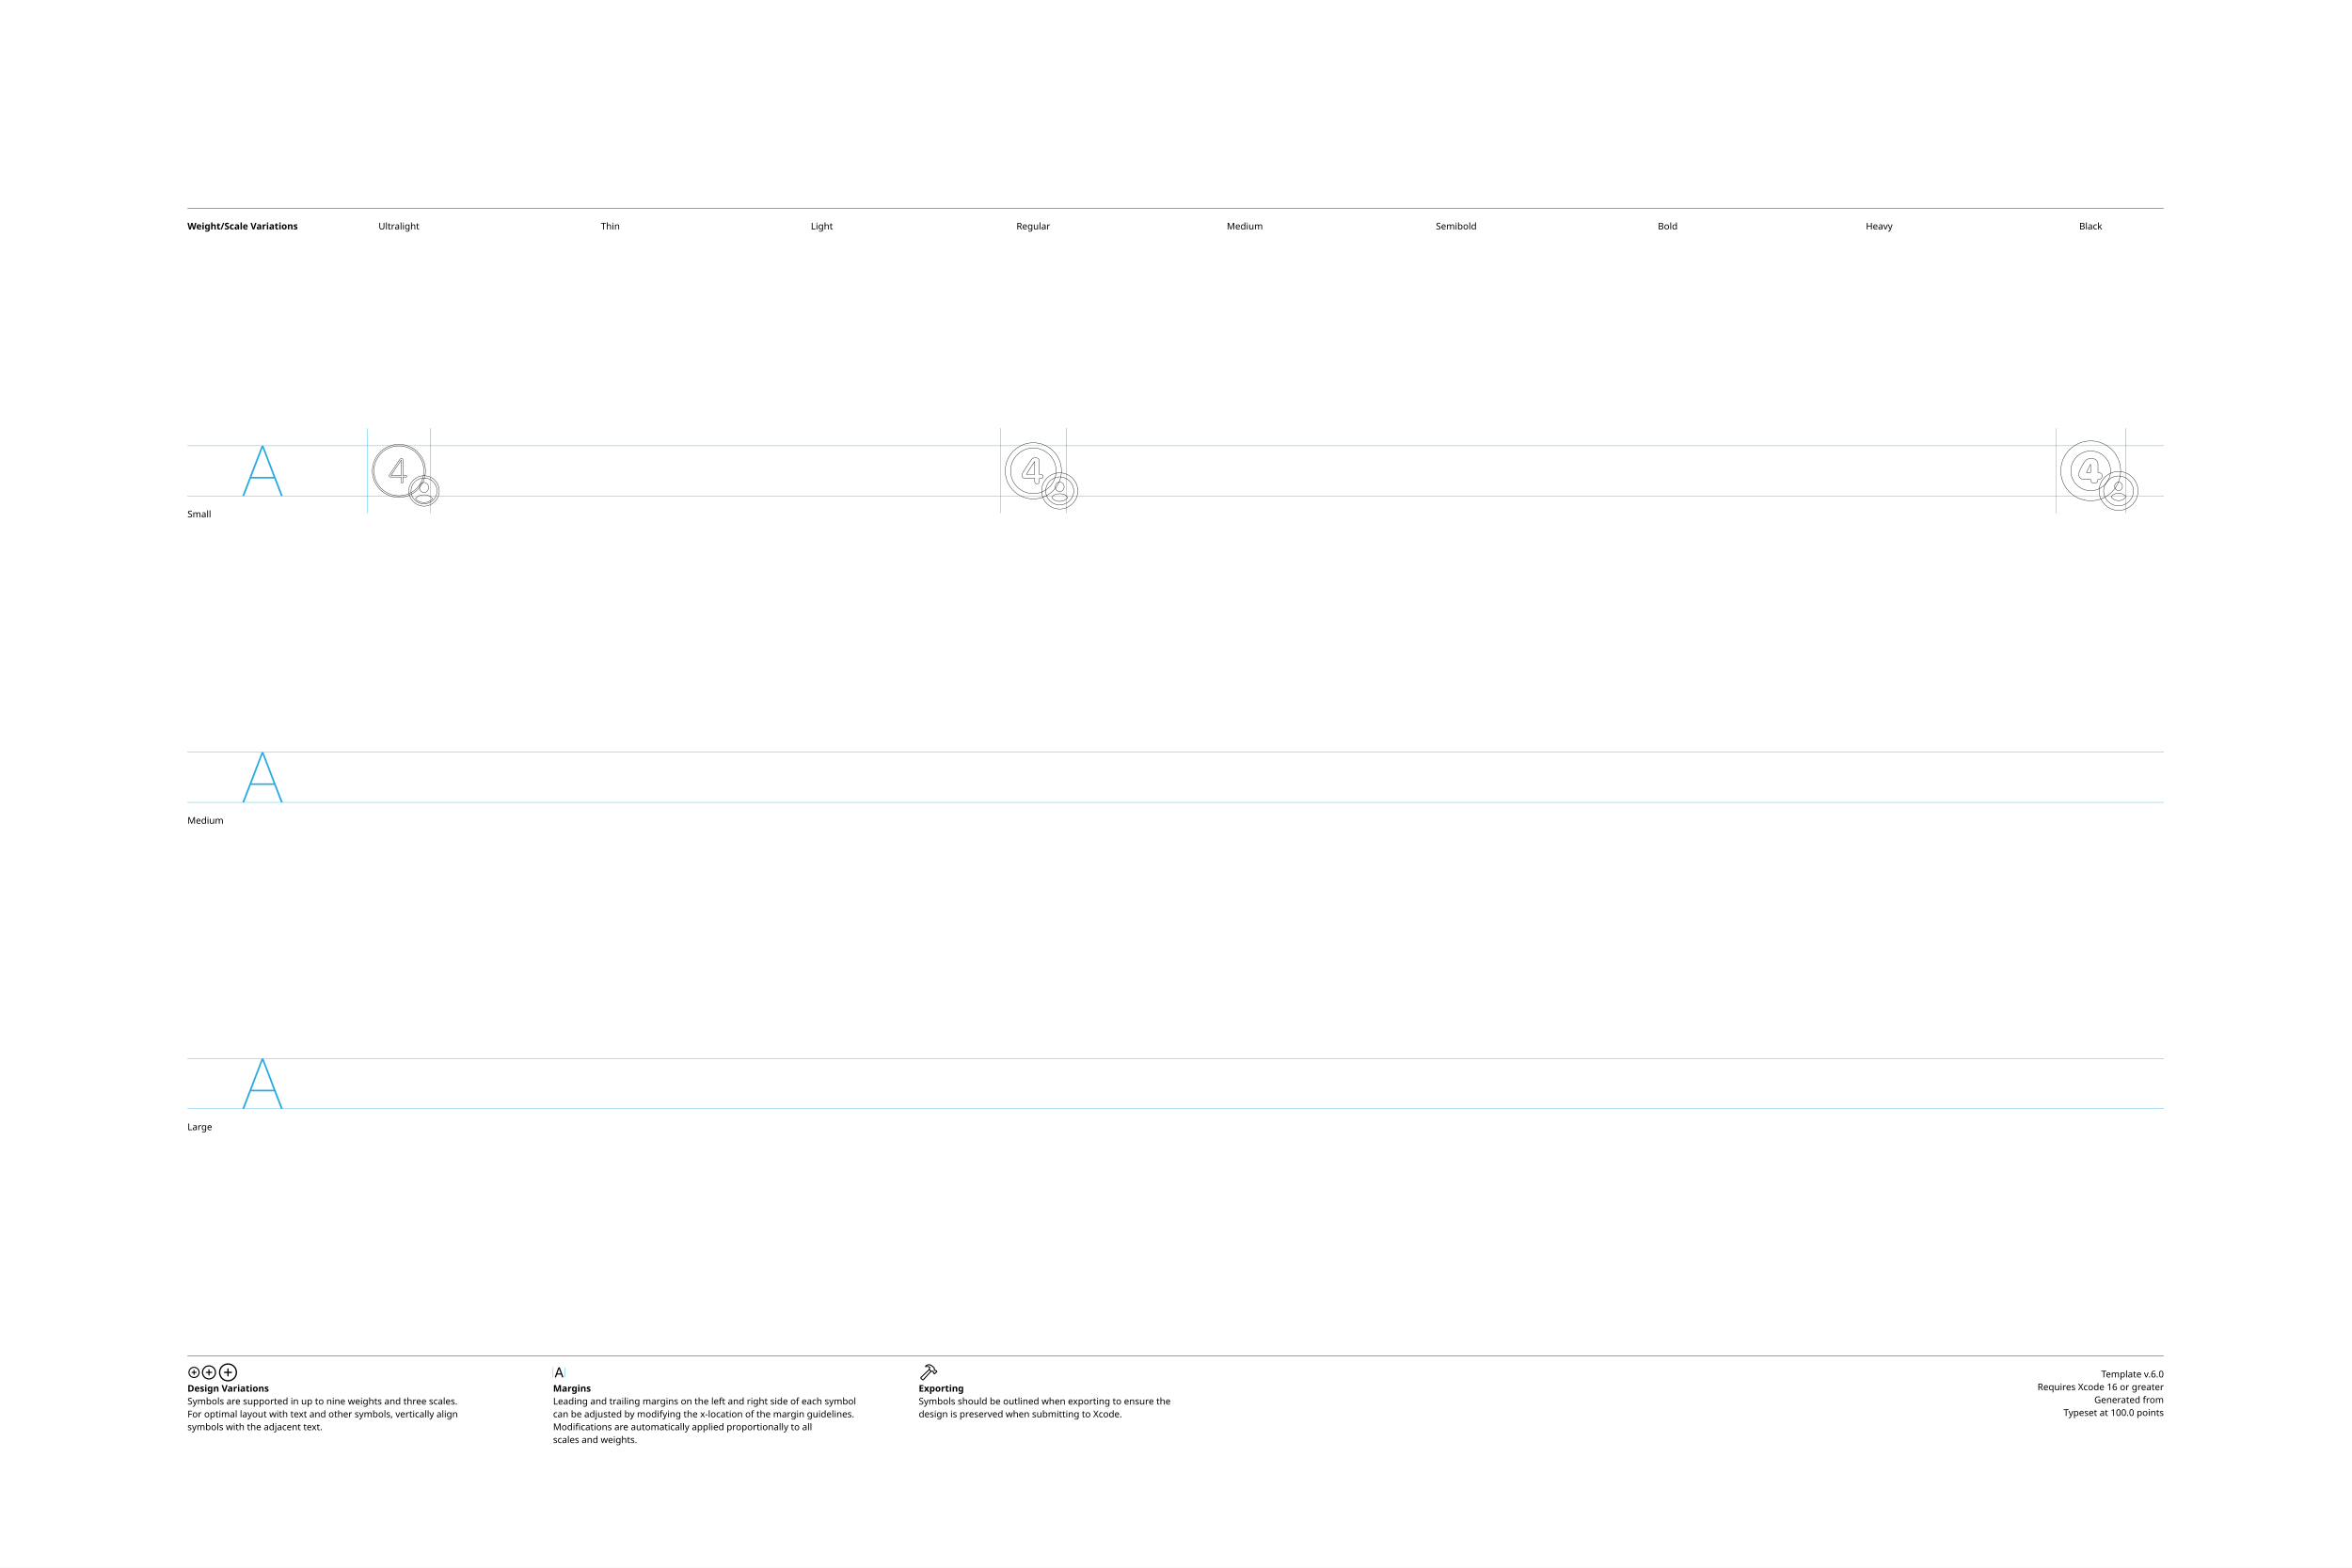
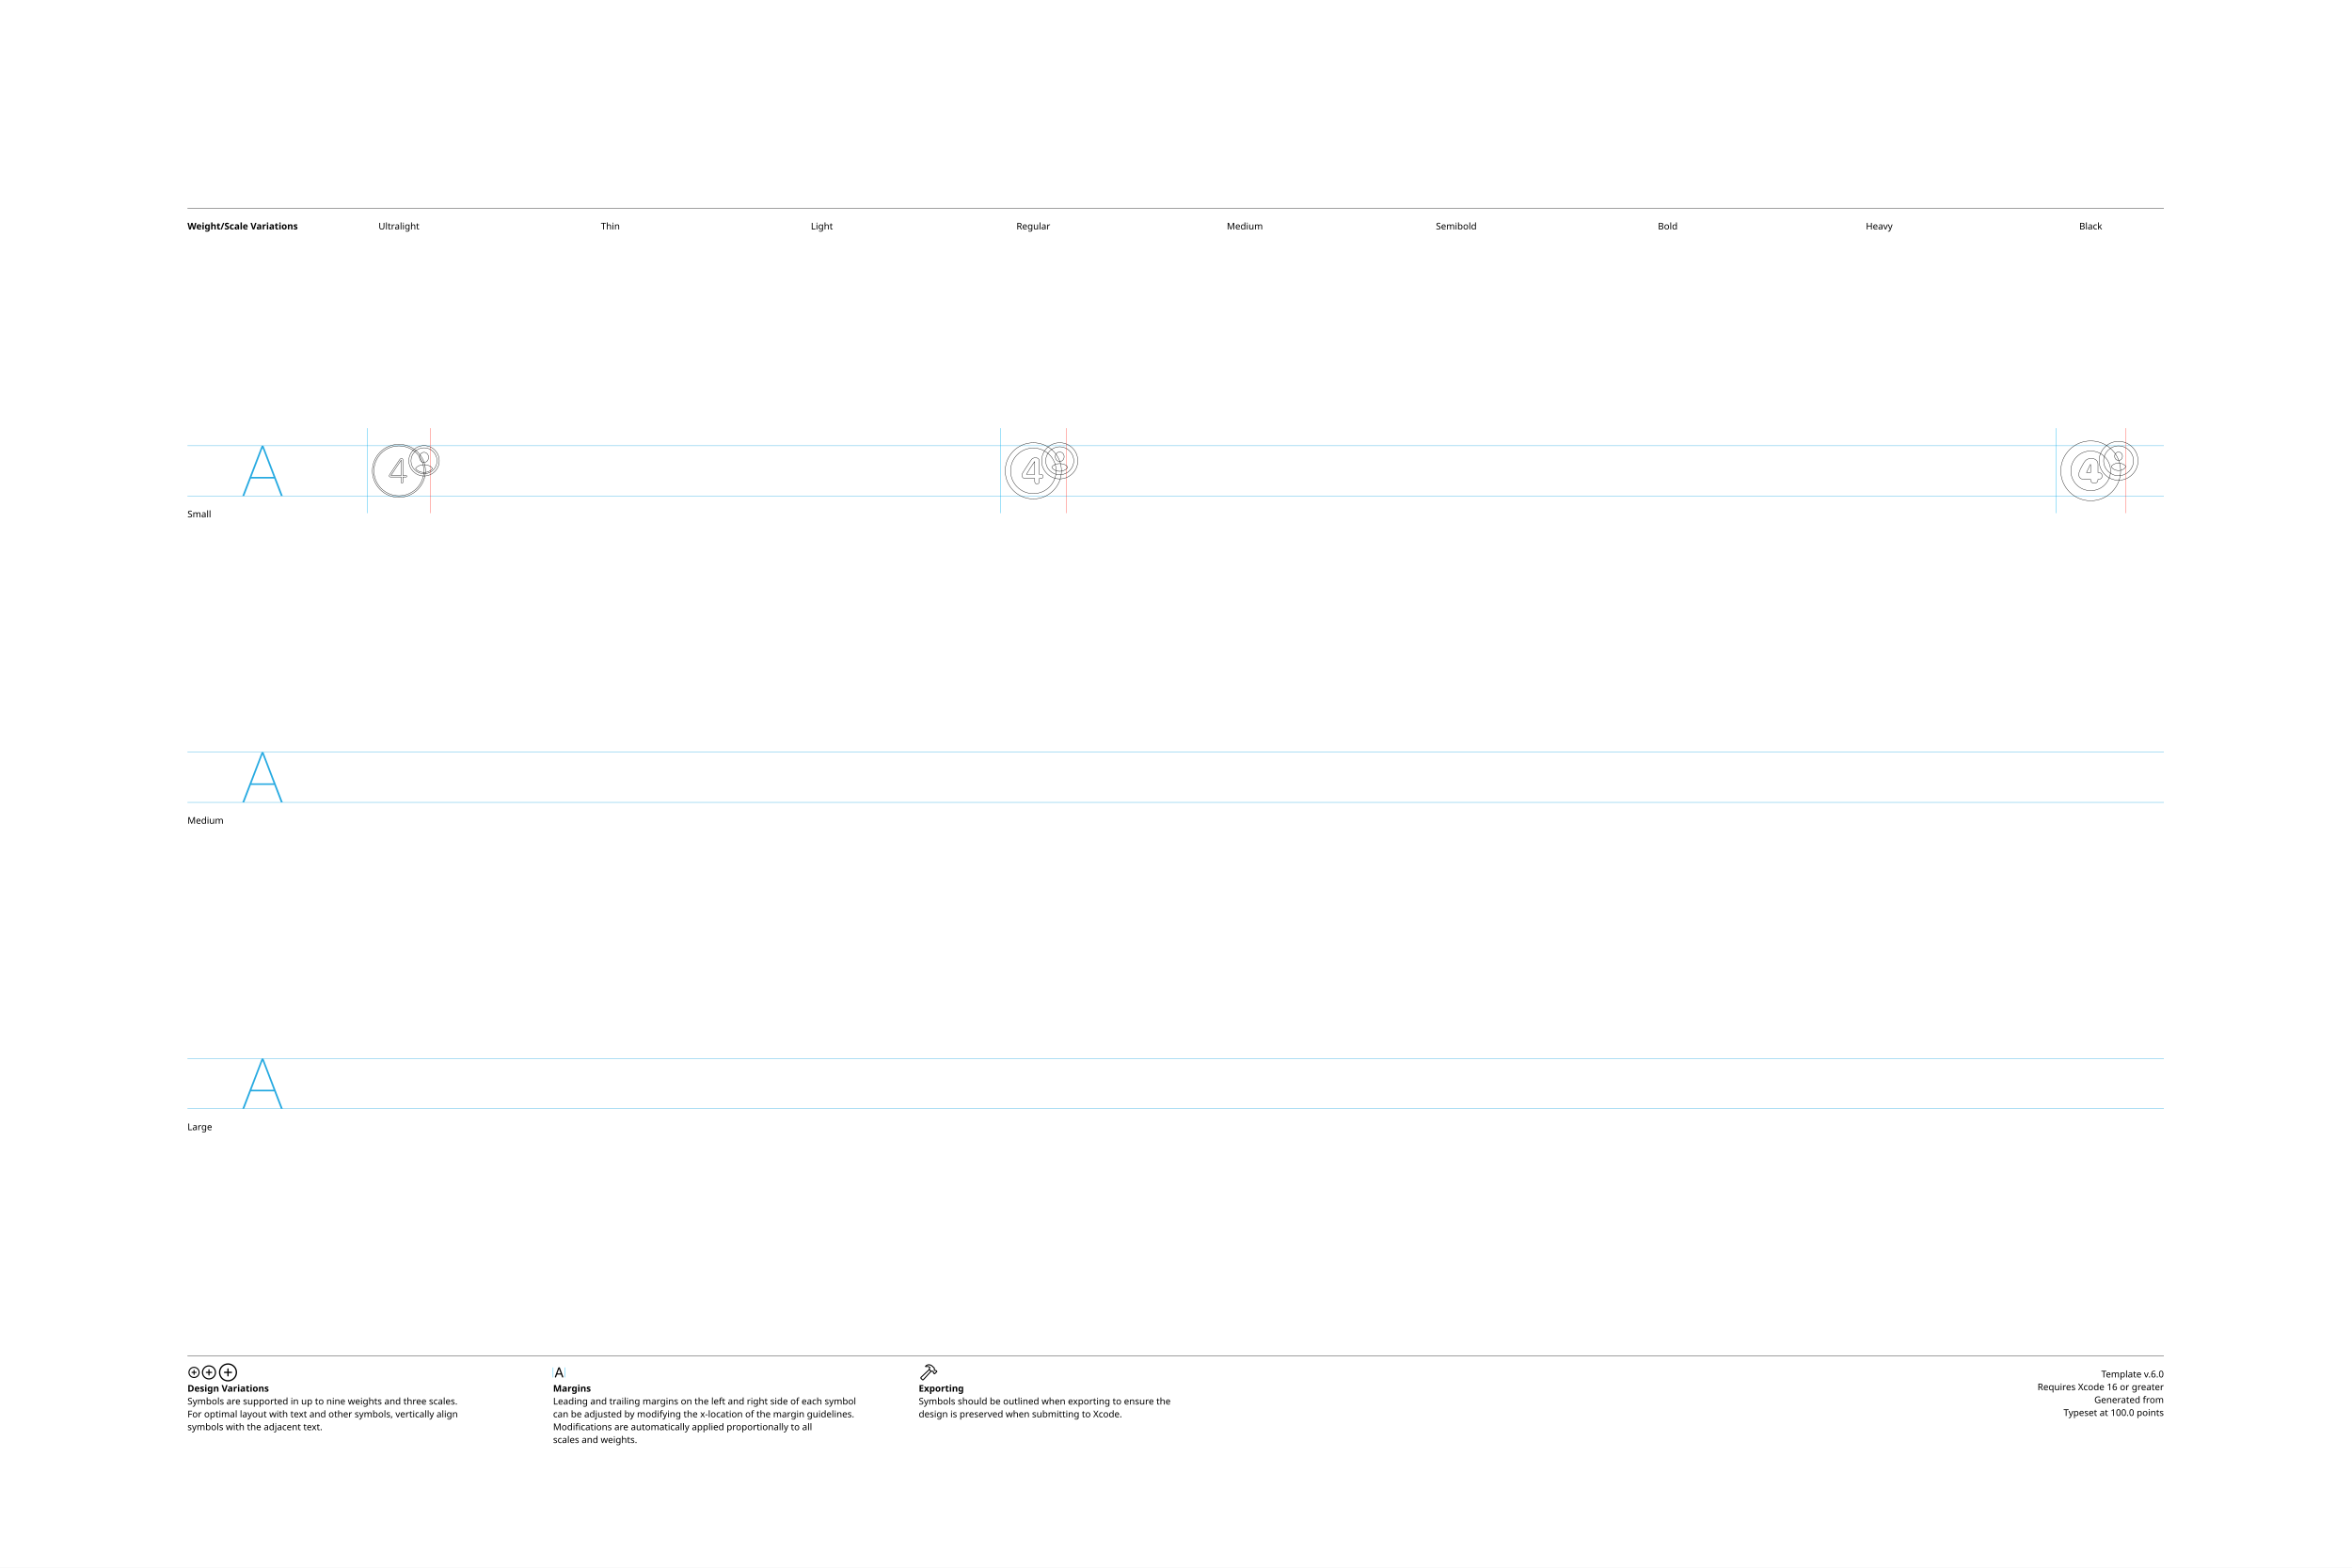
<svg xmlns="http://www.w3.org/2000/svg" version="1.1" viewBox="0 0 3300 2200">
-   <style>.monochrome-0 {-sfsymbols-motion-group:1;-sfsymbols-layer-tags:-5add9d049167d43c 2e7da0a9fdfb7cd7 4.circle}
- .monochrome-1 {-sfsymbols-motion-group:1;-sfsymbols-layer-tags:-5add9d049167d43c 2e7da0a9fdfb7cd7 4.circle}
- .monochrome-2 {opacity:0.0;-sfsymbols-clear-behind:true;-sfsymbols-motion-group:0;-sfsymbols-layer-tags:-5add9d049167d43c _badge person.crop}
- .monochrome-3 {-sfsymbols-motion-group:0;-sfsymbols-always-pulses:true;-sfsymbols-layer-tags:-5add9d049167d43c _badge person.crop}
- .monochrome-4 {opacity:0.0;-sfsymbols-clear-behind:true;-sfsymbols-motion-group:0;-sfsymbols-always-pulses:true;-sfsymbols-layer-tags:-5add9d049167d43c _badge person.crop}
+   <style>.monochrome-0 {-sfsymbols-motion-group:1;-sfsymbols-layer-tags:2e7da0a9fdfb7cd7 4.circle 401556875cf1e932}
+ .monochrome-1 {-sfsymbols-motion-group:1;-sfsymbols-layer-tags:2e7da0a9fdfb7cd7 4.circle 401556875cf1e932}
+ .monochrome-2 {opacity:0.0;-sfsymbols-clear-behind:true;-sfsymbols-motion-group:0;-sfsymbols-layer-tags:401556875cf1e932 _badge person.crop}
+ .monochrome-3 {-sfsymbols-motion-group:0;-sfsymbols-always-pulses:true;-sfsymbols-layer-tags:401556875cf1e932 _badge person.crop}
+ .monochrome-4 {opacity:0.0;-sfsymbols-clear-behind:true;-sfsymbols-motion-group:0;-sfsymbols-always-pulses:true;-sfsymbols-layer-tags:401556875cf1e932 _badge person.crop}

- .multicolor-0:tintColor {-sfsymbols-motion-group:1;-sfsymbols-layer-tags:-5add9d049167d43c 2e7da0a9fdfb7cd7 4.circle}
- .multicolor-1:tintColor {-sfsymbols-motion-group:1;-sfsymbols-layer-tags:-5add9d049167d43c 2e7da0a9fdfb7cd7 4.circle}
- .multicolor-2:tintColor {opacity:0.0;-sfsymbols-clear-behind:true;-sfsymbols-motion-group:0;-sfsymbols-layer-tags:-5add9d049167d43c _badge person.crop}
- .multicolor-3:tintColor {-sfsymbols-motion-group:0;-sfsymbols-always-pulses:true;-sfsymbols-layer-tags:-5add9d049167d43c _badge person.crop}
- .multicolor-4:white {-sfsymbols-motion-group:0;-sfsymbols-always-pulses:true;-sfsymbols-layer-tags:-5add9d049167d43c _badge person.crop}
+ .multicolor-0:tintColor {-sfsymbols-motion-group:1;-sfsymbols-layer-tags:2e7da0a9fdfb7cd7 4.circle 401556875cf1e932}
+ .multicolor-1:tintColor {-sfsymbols-motion-group:1;-sfsymbols-layer-tags:2e7da0a9fdfb7cd7 4.circle 401556875cf1e932}
+ .multicolor-2:tintColor {opacity:0.0;-sfsymbols-clear-behind:true;-sfsymbols-motion-group:0;-sfsymbols-layer-tags:401556875cf1e932 _badge person.crop}
+ .multicolor-3:tintColor {-sfsymbols-motion-group:0;-sfsymbols-always-pulses:true;-sfsymbols-layer-tags:401556875cf1e932 _badge person.crop}
+ .multicolor-4:white {-sfsymbols-motion-group:0;-sfsymbols-always-pulses:true;-sfsymbols-layer-tags:401556875cf1e932 _badge person.crop}

- .hierarchical-0:secondary {-sfsymbols-motion-group:1;-sfsymbols-layer-tags:-5add9d049167d43c 2e7da0a9fdfb7cd7 4.circle}
- .hierarchical-1:secondary {-sfsymbols-motion-group:1;-sfsymbols-layer-tags:-5add9d049167d43c 2e7da0a9fdfb7cd7 4.circle}
- .hierarchical-2:primary {opacity:0.0;-sfsymbols-clear-behind:true;-sfsymbols-motion-group:0;-sfsymbols-layer-tags:-5add9d049167d43c _badge person.crop}
- .hierarchical-3:primary {-sfsymbols-motion-group:0;-sfsymbols-layer-tags:-5add9d049167d43c _badge person.crop}
- .hierarchical-4:primary {opacity:0.0;-sfsymbols-clear-behind:true;-sfsymbols-motion-group:0;-sfsymbols-layer-tags:-5add9d049167d43c _badge person.crop}
+ .hierarchical-0:secondary {-sfsymbols-motion-group:1;-sfsymbols-layer-tags:2e7da0a9fdfb7cd7 4.circle 401556875cf1e932}
+ .hierarchical-1:secondary {-sfsymbols-motion-group:1;-sfsymbols-layer-tags:2e7da0a9fdfb7cd7 4.circle 401556875cf1e932}
+ .hierarchical-2:primary {opacity:0.0;-sfsymbols-clear-behind:true;-sfsymbols-motion-group:0;-sfsymbols-layer-tags:401556875cf1e932 _badge person.crop}
+ .hierarchical-3:primary {-sfsymbols-motion-group:0;-sfsymbols-layer-tags:401556875cf1e932 _badge person.crop}
+ .hierarchical-4:primary {opacity:0.0;-sfsymbols-clear-behind:true;-sfsymbols-motion-group:0;-sfsymbols-layer-tags:401556875cf1e932 _badge person.crop}

.SFSymbolsPreviewWireframe {fill:none;opacity:1.0;stroke:black;stroke-width:0.5}
</style>
  <g id="Notes">
    <rect height="2200" id="artboard" style="fill:white;opacity:1" width="3300" x="0" y="0" />
    <line style="fill:none;stroke:black;opacity:1;stroke-width:0.5;" x1="263" x2="3036" y1="292" y2="292" />
    <text style="stroke:none;fill:black;font-family:sans-serif;font-size:13;font-weight:bold;" transform="matrix(1 0 0 1 263 322)">Weight/Scale Variations</text>
    <text style="stroke:none;fill:black;font-family:sans-serif;font-size:13;text-anchor:middle;" transform="matrix(1 0 0 1 559.711 322)">Ultralight</text>
    <text style="stroke:none;fill:black;font-family:sans-serif;font-size:13;text-anchor:middle;" transform="matrix(1 0 0 1 856.422 322)">Thin</text>
    <text style="stroke:none;fill:black;font-family:sans-serif;font-size:13;text-anchor:middle;" transform="matrix(1 0 0 1 1153.13 322)">Light</text>
    <text style="stroke:none;fill:black;font-family:sans-serif;font-size:13;text-anchor:middle;" transform="matrix(1 0 0 1 1449.84 322)">Regular</text>
    <text style="stroke:none;fill:black;font-family:sans-serif;font-size:13;text-anchor:middle;" transform="matrix(1 0 0 1 1746.56 322)">Medium</text>
    <text style="stroke:none;fill:black;font-family:sans-serif;font-size:13;text-anchor:middle;" transform="matrix(1 0 0 1 2043.27 322)">Semibold</text>
    <text style="stroke:none;fill:black;font-family:sans-serif;font-size:13;text-anchor:middle;" transform="matrix(1 0 0 1 2339.98 322)">Bold</text>
    <text style="stroke:none;fill:black;font-family:sans-serif;font-size:13;text-anchor:middle;" transform="matrix(1 0 0 1 2636.69 322)">Heavy</text>
    <text style="stroke:none;fill:black;font-family:sans-serif;font-size:13;text-anchor:middle;" transform="matrix(1 0 0 1 2933.4 322)">Black</text>
    <line style="fill:none;stroke:black;opacity:1;stroke-width:0.5;" x1="263" x2="3036" y1="1903" y2="1903" />
    <g transform="matrix(0.2 0 0 0.2 263 1933)">
      <path d="m46.24 4.15c21.777 0 39.453-17.627 39.453-39.404s-17.676-39.404-39.453-39.404c-21.729 0-39.404 17.627-39.404 39.404s17.676 39.404 39.404 39.404Zm0-7.422c-17.676 0-31.934-14.307-31.934-31.982s14.258-31.982 31.934-31.982 31.982 14.307 31.982 31.982-14.307 31.982-31.982 31.982Zm-17.969-31.982c0 2.148 1.514 3.613 3.76 3.613h10.498v10.596c0 2.197 1.465 3.711 3.613 3.711 2.246 0 3.711-1.514 3.711-3.711v-10.596h10.596c2.197 0 3.711-1.465 3.711-3.613 0-2.197-1.514-3.711-3.711-3.711h-10.596v-10.547c0-2.246-1.465-3.76-3.711-3.76-2.148 0-3.613 1.514-3.613 3.76v10.547h-10.498c-2.246 0-3.76 1.514-3.76 3.711Z" />
    </g>
    <g transform="matrix(0.2 0 0 0.2 281.506 1933)">
      <path d="m58.545 14.551c27.49 0 49.805-22.314 49.805-49.805s-22.314-49.805-49.805-49.805-49.805 22.314-49.805 49.805 22.314 49.805 49.805 49.805Zm0-8.301c-22.949 0-41.504-18.555-41.504-41.504s18.555-41.504 41.504-41.504 41.504 18.555 41.504 41.504-18.555 41.504-41.504 41.504Zm-22.656-41.504c0 2.393 1.66 4.004 4.15 4.004h14.355v14.404c0 2.441 1.66 4.15 4.053 4.15 2.441 0 4.15-1.66 4.15-4.15v-14.404h14.404c2.441 0 4.15-1.611 4.15-4.004 0-2.441-1.709-4.15-4.15-4.15h-14.404v-14.355c0-2.49-1.709-4.199-4.15-4.199-2.393 0-4.053 1.709-4.053 4.199v14.355h-14.355c-2.49 0-4.15 1.709-4.15 4.15Z" />
    </g>
    <g transform="matrix(0.2 0 0 0.2 304.924 1933)">
      <path d="m74.853 28.32c35.107 0 63.623-28.467 63.623-63.574s-28.516-63.623-63.623-63.623-63.574 28.516-63.574 63.623 28.467 63.574 63.574 63.574Zm0-9.082c-30.127 0-54.492-24.365-54.492-54.492s24.365-54.492 54.492-54.492 54.492 24.365 54.492 54.492-24.365 54.492-54.492 54.492Zm-28.857-54.492c0 2.588 1.855 4.395 4.59 4.395h19.727v19.775c0 2.686 1.855 4.59 4.443 4.59 2.686 0 4.541-1.855 4.541-4.59v-19.775h19.775c2.686 0 4.59-1.807 4.59-4.395 0-2.734-1.855-4.59-4.59-4.59h-19.775v-19.727c0-2.734-1.855-4.639-4.541-4.639-2.588 0-4.443 1.904-4.443 4.639v19.727h-19.727c-2.734 0-4.59 1.855-4.59 4.59Z" />
    </g>
    <text style="stroke:none;fill:black;font-family:sans-serif;font-size:13;font-weight:bold;" transform="matrix(1 0 0 1 263 1953)">Design Variations</text>
    <text style="stroke:none;fill:black;font-family:sans-serif;font-size:13;" transform="matrix(1 0 0 1 263 1971)">Symbols are supported in up to nine weights and three scales.</text>
    <text style="stroke:none;fill:black;font-family:sans-serif;font-size:13;" transform="matrix(1 0 0 1 263 1989)">For optimal layout with text and other symbols, vertically align</text>
    <text style="stroke:none;fill:black;font-family:sans-serif;font-size:13;" transform="matrix(1 0 0 1 263 2007)">symbols with the adjacent text.</text>
    <line style="fill:none;stroke:#00AEEF;stroke-width:0.5;opacity:1.0;" x1="776" x2="776" y1="1919" y2="1933" />
    <g transform="matrix(0.2 0 0 0.2 776 1933)">
      <path d="m16.553 0.781c2.588 0 3.857-0.977 4.785-3.711l6.299-17.236h28.809l6.299 17.236c0.928 2.734 2.197 3.711 4.736 3.711 2.588 0 4.248-1.562 4.248-4.004 0-0.83-0.146-1.611-0.537-2.637l-22.9-60.986c-1.123-2.979-3.125-4.492-6.25-4.492-3.027 0-5.078 1.465-6.152 4.443l-22.9 61.084c-0.391 1.025-0.537 1.807-0.537 2.637 0 2.441 1.562 3.955 4.102 3.955Zm13.477-28.369 11.865-32.861h0.244l11.865 32.861Z" />
    </g>
    <line style="fill:none;stroke:#00AEEF;stroke-width:0.5;opacity:1.0;" x1="792.836" x2="792.836" y1="1919" y2="1933" />
    <text style="stroke:none;fill:black;font-family:sans-serif;font-size:13;font-weight:bold;" transform="matrix(1 0 0 1 776 1953)">Margins</text>
    <text style="stroke:none;fill:black;font-family:sans-serif;font-size:13;" transform="matrix(1 0 0 1 776 1971)">Leading and trailing margins on the left and right side of each symbol</text>
    <text style="stroke:none;fill:black;font-family:sans-serif;font-size:13;" transform="matrix(1 0 0 1 776 1989)">can be adjusted by modifying the x-location of the margin guidelines.</text>
    <text style="stroke:none;fill:black;font-family:sans-serif;font-size:13;" transform="matrix(1 0 0 1 776 2007)">Modifications are automatically applied proportionally to all</text>
    <text style="stroke:none;fill:black;font-family:sans-serif;font-size:13;" transform="matrix(1 0 0 1 776 2025)">scales and weights.</text>
    <g transform="matrix(0.2 0 0 0.2 1289 1933)">
      <path d="m14.209 9.326 8.496 8.545c4.297 4.346 9.229 4.053 13.867-1.074l53.467-58.935-4.834-4.883-53.076 58.398c-1.758 2.002-3.418 2.49-5.762 0.146l-5.859-5.811c-2.344-2.295-1.807-4.004 0.195-5.811l57.373-54.004-4.883-4.834-57.959 54.443c-4.932 4.59-5.322 9.473-1.025 13.818Zm32.08-90.967c-2.1 2.051-2.246 4.932-1.074 6.885 1.172 1.807 3.467 2.979 6.689 2.148 7.324-1.709 14.941-2.002 22.07 2.686l-2.93 7.275c-1.709 4.15-0.83 7.08 1.855 9.814l11.475 11.572c2.441 2.441 4.492 2.539 7.324 2.051l5.322-0.977 3.32 3.369-0.195 2.783c-0.195 2.49 0.439 4.395 2.881 6.787l3.809 3.711c2.393 2.393 5.469 2.539 7.812 0.195l14.551-14.6c2.344-2.344 2.246-5.322-0.146-7.715l-3.857-3.809c-2.393-2.393-4.248-3.174-6.641-2.979l-2.881 0.244-3.223-3.174 1.221-5.615c0.635-2.832-0.146-5.029-3.076-7.959l-10.986-10.938c-16.699-16.602-38.867-16.211-53.32-1.758Zm7.471 1.855c12.158-8.887 28.613-7.373 39.746 3.76l12.158 12.06c1.172 1.172 1.367 2.1 1.025 3.809l-1.611 7.422 7.52 7.422 4.932-0.293c1.27-0.049 1.66 0.049 2.637 1.025l2.881 2.881-12.207 12.207-2.881-2.881c-0.977-0.977-1.123-1.367-1.074-2.686l0.342-4.883-7.471-7.422-7.617 1.27c-1.611 0.342-2.344 0.195-3.564-0.977l-10.01-10.01c-1.27-1.172-1.416-2.002-0.635-3.857l4.395-10.449c-7.812-7.275-17.969-10.4-28.125-7.422-0.781 0.195-1.074-0.439-0.439-0.977Z" />
    </g>
    <text style="stroke:none;fill:black;font-family:sans-serif;font-size:13;font-weight:bold;" transform="matrix(1 0 0 1 1289 1953)">Exporting</text>
    <text style="stroke:none;fill:black;font-family:sans-serif;font-size:13;" transform="matrix(1 0 0 1 1289 1971)">Symbols should be outlined when exporting to ensure the</text>
    <text style="stroke:none;fill:black;font-family:sans-serif;font-size:13;" transform="matrix(1 0 0 1 1289 1989)">design is preserved when submitting to Xcode.</text>
    <text id="template-version" style="stroke:none;fill:black;font-family:sans-serif;font-size:13;text-anchor:end;" transform="matrix(1 0 0 1 3036 1933)">Template v.6.0</text>
    <text style="stroke:none;fill:black;font-family:sans-serif;font-size:13;text-anchor:end;" transform="matrix(1 0 0 1 3036 1951)">Requires Xcode 16 or greater</text>
    <text id="descriptive-name" style="stroke:none;fill:black;font-family:sans-serif;font-size:13;text-anchor:end;" transform="matrix(1 0 0 1 3036 1969)">Generated from </text>
    <text style="stroke:none;fill:black;font-family:sans-serif;font-size:13;text-anchor:end;" transform="matrix(1 0 0 1 3036 1987)">Typeset at 100.0 points</text>
    <text style="stroke:none;fill:black;font-family:sans-serif;font-size:13;" transform="matrix(1 0 0 1 263 726)">Small</text>
    <text style="stroke:none;fill:black;font-family:sans-serif;font-size:13;" transform="matrix(1 0 0 1 263 1156)">Medium</text>
    <text style="stroke:none;fill:black;font-family:sans-serif;font-size:13;" transform="matrix(1 0 0 1 263 1586)">Large</text>
  </g>
  <g id="Guides">
    <g id="H-reference" style="fill:#27AAE1;stroke:none;" transform="matrix(1 0 0 1 339 696)">
      <path d="M0.994 0L3.638 0L29.328-67.132L30.03-67.132L30.03-70.459L28.123-70.459ZM11.688-24.48L46.981-24.48L46.231-26.729L12.438-26.729ZM55.12 0L57.764 0L30.638-70.459L29.433-70.459L29.433-67.132Z" />
    </g>
    <line id="Baseline-S" style="fill:none;stroke:#27AAE1;opacity:1;stroke-width:0.5;" x1="263" x2="3036" y1="696" y2="696" />
    <line id="Capline-S" style="fill:none;stroke:#27AAE1;opacity:1;stroke-width:0.5;" x1="263" x2="3036" y1="625.541" y2="625.541" />
    <g id="H-reference" style="fill:#27AAE1;stroke:none;" transform="matrix(1 0 0 1 339 1126)">
      <path d="M0.994 0L3.638 0L29.328-67.132L30.03-67.132L30.03-70.459L28.123-70.459ZM11.688-24.48L46.981-24.48L46.231-26.729L12.438-26.729ZM55.12 0L57.764 0L30.638-70.459L29.433-70.459L29.433-67.132Z" />
    </g>
    <line id="Baseline-M" style="fill:none;stroke:#27AAE1;opacity:1;stroke-width:0.5;" x1="263" x2="3036" y1="1126" y2="1126" />
    <line id="Capline-M" style="fill:none;stroke:#27AAE1;opacity:1;stroke-width:0.5;" x1="263" x2="3036" y1="1055.54" y2="1055.54" />
    <g id="H-reference" style="fill:#27AAE1;stroke:none;" transform="matrix(1 0 0 1 339 1556)">
      <path d="M0.994 0L3.638 0L29.328-67.132L30.03-67.132L30.03-70.459L28.123-70.459ZM11.688-24.48L46.981-24.48L46.231-26.729L12.438-26.729ZM55.12 0L57.764 0L30.638-70.459L29.433-70.459L29.433-67.132Z" />
    </g>
    <line id="Baseline-L" style="fill:none;stroke:#27AAE1;opacity:1;stroke-width:0.5;" x1="263" x2="3036" y1="1556" y2="1556" />
    <line id="Capline-L" style="fill:none;stroke:#27AAE1;opacity:1;stroke-width:0.5;" x1="263" x2="3036" y1="1485.54" y2="1485.54" />
    <line id="right-margin-Black-S" style="fill:none;stroke:#FF3B30;stroke-width:0.5;opacity:1.0;" x1="2982.23" x2="2982.23" y1="600.785" y2="720.121" />
    <line id="left-margin-Black-S" style="fill:none;stroke:#00AEEF;stroke-width:0.5;opacity:1.0;" x1="2884.57" x2="2884.57" y1="600.785" y2="720.121" />
    <line id="right-margin-Regular-S" style="fill:none;stroke:#FF3B30;stroke-width:0.5;opacity:1.0;" x1="1496.11" x2="1496.11" y1="600.785" y2="720.121" />
    <line id="left-margin-Regular-S" style="fill:none;stroke:#00AEEF;stroke-width:0.5;opacity:1.0;" x1="1403.58" x2="1403.58" y1="600.785" y2="720.121" />
    <line id="right-margin-Ultralight-S" style="fill:none;stroke:#FF3B30;stroke-width:0.5;opacity:1.0;" x1="603.773" x2="603.773" y1="600.785" y2="720.121" />
    <line id="left-margin-Ultralight-S" style="fill:none;stroke:#00AEEF;stroke-width:0.5;opacity:1.0;" x1="515.649" x2="515.649" y1="600.785" y2="720.121" />
  </g>
  <g id="Symbols">
    <g id="Black-S" transform="matrix(1 0 0 1 2884.57 696)">
      <path class="monochrome-0 multicolor-0:tintColor hierarchical-0:secondary SFSymbolsPreviewWireframe" d="M48.828 6.738C72.022 6.738 90.82-12.06 90.82-35.254C90.82-58.447 72.022-77.246 48.828-77.246C25.635-77.246 6.836-58.447 6.836-35.254C6.836-12.06 25.635 6.738 48.828 6.738ZM48.828-7.422C33.447-7.422 20.996-19.873 20.996-35.254C20.996-50.635 33.447-63.086 48.828-63.086C64.209-63.086 76.66-50.635 76.66-35.254C76.66-19.873 64.209-7.422 48.828-7.422Z" />
      <path class="monochrome-1 multicolor-1:tintColor hierarchical-1:secondary SFSymbolsPreviewWireframe" d="M53.857-17.871C56.982-17.871 59.033-19.629 59.033-23.242L59.033-23.34L59.375-23.34C62.793-23.34 64.844-25.146 64.844-28.076C64.844-31.006 62.842-32.812 59.424-32.812L59.033-32.812L59.033-44.775C59.033-49.268 55.176-52.637 50.049-52.637C44.58-52.637 41.699-50.879 38.77-45.801C36.768-42.334 34.668-38.525 33.496-35.84C32.52-33.545 32.129-31.592 32.129-29.883C32.129-25.879 34.961-23.34 39.453-23.34L48.682-23.34L48.682-23.242C48.682-19.629 50.732-17.871 53.857-17.871ZM48.682-32.812L42.969-32.812L42.969-33.105C44.19-35.84 46.484-40.625 48.291-44.238L48.682-44.238Z" />
-       <path class="monochrome-2 multicolor-2:tintColor hierarchical-2:primary SFSymbolsPreviewWireframe" d="M87.894 20.249C102.835 20.249 115.189 7.847 115.189-7.095C115.189-22.036 102.835-34.341 87.894-34.341C72.953-34.341 60.599-22.036 60.599-7.095C60.599 7.847 72.953 20.249 87.894 20.249Z" />
-       <path class="monochrome-3 multicolor-3:tintColor hierarchical-3:primary SFSymbolsPreviewWireframe" d="M87.894 13.901C99.369 13.901 108.841 4.331 108.841-7.095C108.841-18.52 99.369-27.993 87.894-27.993C76.419-27.993 66.947-18.52 66.947-7.095C66.947 4.331 76.419 13.901 87.894 13.901Z" />
-       <path class="monochrome-4 multicolor-4:white hierarchical-4:primary SFSymbolsPreviewWireframe" d="M87.894 6.577C82.425 6.577 78.47 3.403 77.738 1.06L77.738 0.913C78.91-1.48 83.548-4.019 87.894-4.019C92.24-4.019 96.878-1.431 98.05 0.913L98.05 1.06C97.318 3.403 93.363 6.577 87.894 6.577ZM87.894-7.583C84.818-7.583 82.425-10.073 82.425-13.589C82.425-16.763 84.818-19.399 87.894-19.399C90.97-19.399 93.363-16.763 93.363-13.589C93.363-10.073 90.97-7.583 87.894-7.583Z" />
+       <path class="monochrome-2 multicolor-2:tintColor hierarchical-2:primary SFSymbolsPreviewWireframe" d="M87.894-22.026C102.835-22.026 115.189-34.429 115.189-49.37C115.189-64.311 102.835-76.616 87.894-76.616C72.953-76.616 60.599-64.311 60.599-49.37C60.599-34.429 72.953-22.026 87.894-22.026Z" />
+       <path class="monochrome-3 multicolor-3:tintColor hierarchical-3:primary SFSymbolsPreviewWireframe" d="M87.894-28.374C99.369-28.374 108.841-37.944 108.841-49.37C108.841-60.796 99.369-70.269 87.894-70.269C76.419-70.269 66.947-60.796 66.947-49.37C66.947-37.944 76.419-28.374 87.894-28.374Z" />
+       <path class="monochrome-4 multicolor-4:white hierarchical-4:primary SFSymbolsPreviewWireframe" d="M87.894-35.698C82.425-35.698 78.47-38.872 77.738-41.216L77.738-41.362C78.91-43.755 83.548-46.294 87.894-46.294C92.24-46.294 96.878-43.706 98.05-41.362L98.05-41.216C97.318-38.872 93.363-35.698 87.894-35.698ZM87.894-49.858C84.818-49.858 82.425-52.349 82.425-55.864C82.425-59.038 84.818-61.675 87.894-61.675C90.97-61.675 93.363-59.038 93.363-55.864C93.363-52.349 90.97-49.858 87.894-49.858Z" />
    </g>
    <g id="Regular-S" transform="matrix(1 0 0 1 1403.58 696)">
      <path class="monochrome-0 multicolor-0:tintColor hierarchical-0:secondary SFSymbolsPreviewWireframe" d="M46.24 4.15C68.018 4.15 85.693-13.477 85.693-35.254C85.693-57.031 68.018-74.658 46.24-74.658C24.512-74.658 6.836-57.031 6.836-35.254C6.836-13.477 24.512 4.15 46.24 4.15ZM46.24-3.271C28.564-3.271 14.307-17.578 14.307-35.254C14.307-52.93 28.564-67.236 46.24-67.236C63.916-67.236 78.223-52.93 78.223-35.254C78.223-17.578 63.916-3.271 46.24-3.271Z" />
      <path class="monochrome-1 multicolor-1:tintColor hierarchical-1:secondary SFSymbolsPreviewWireframe" d="M51.367-16.846C53.418-16.846 54.59-18.164 54.59-20.508L54.59-24.561L57.129-24.561C58.789-24.561 59.961-25.732 59.961-27.393C59.961-29.102 58.838-30.225 57.129-30.225L54.59-30.225L54.59-49.121C54.59-51.807 52.49-53.662 49.414-53.662C46.338-53.662 44.482-52.588 42.773-49.951C38.721-43.799 34.668-37.793 31.445-32.568C30.566-31.152 30.273-30.078 30.273-28.809C30.273-26.27 32.031-24.561 34.717-24.561L48.193-24.561L48.193-20.508C48.193-18.213 49.365-16.846 51.367-16.846ZM48.193-30.225L36.621-30.225L36.621-30.469C39.648-35.742 43.603-41.65 47.9-48.145L48.193-48.145Z" />
-       <path class="monochrome-2 multicolor-2:tintColor hierarchical-2:primary SFSymbolsPreviewWireframe" d="M83.277 18.345C97.095 18.345 108.668 6.821 108.668-7.046C108.668-20.962 97.193-32.437 83.277-32.437C69.361-32.437 57.886-20.962 57.886-7.046C57.886 6.919 69.312 18.345 83.277 18.345Z" />
-       <path class="monochrome-3 multicolor-3:tintColor hierarchical-3:primary SFSymbolsPreviewWireframe" d="M83.277 12.632C93.921 12.632 102.955 3.696 102.955-7.046C102.955-17.837 94.068-26.724 83.277-26.724C72.486-26.724 63.599-17.837 63.599-7.046C63.599 3.794 72.486 12.632 83.277 12.632Z" />
-       <path class="monochrome-4 multicolor-4:white hierarchical-4:primary SFSymbolsPreviewWireframe" d="M83.277 7.603C77.564 7.603 73.121 4.526 72.193 2.036L72.193 1.841C73.463-0.552 77.271-3.091 83.277-3.091C89.283-3.091 93.091-0.552 94.361 1.89L94.361 2.036C93.433 4.526 88.99 7.603 83.277 7.603ZM83.277-6.118C79.81-6.118 77.076-8.999 77.076-12.954C77.076-16.518 79.81-19.448 83.277-19.448C86.744-19.448 89.478-16.518 89.478-12.954C89.478-8.999 86.744-6.118 83.277-6.118Z" />
+       <path class="monochrome-2 multicolor-2:tintColor hierarchical-2:primary SFSymbolsPreviewWireframe" d="M83.277-23.931C97.095-23.931 108.668-35.454 108.668-49.321C108.668-63.237 97.193-74.712 83.277-74.712C69.361-74.712 57.886-63.237 57.886-49.321C57.886-35.356 69.312-23.931 83.277-23.931Z" />
+       <path class="monochrome-3 multicolor-3:tintColor hierarchical-3:primary SFSymbolsPreviewWireframe" d="M83.277-29.643C93.921-29.643 102.955-38.579 102.955-49.321C102.955-60.112 94.068-68.999 83.277-68.999C72.486-68.999 63.599-60.112 63.599-49.321C63.599-38.481 72.486-29.643 83.277-29.643Z" />
+       <path class="monochrome-4 multicolor-4:white hierarchical-4:primary SFSymbolsPreviewWireframe" d="M83.277-34.673C77.564-34.673 73.121-37.749 72.193-40.239L72.193-40.434C73.463-42.827 77.271-45.366 83.277-45.366C89.283-45.366 93.091-42.827 94.361-40.386L94.361-40.239C93.433-37.749 88.99-34.673 83.277-34.673ZM83.277-48.394C79.81-48.394 77.076-51.274 77.076-55.229C77.076-58.794 79.81-61.724 83.277-61.724C86.744-61.724 89.478-58.794 89.478-55.229C89.478-51.274 86.744-48.394 83.277-48.394Z" />
    </g>
    <g id="Ultralight-S" transform="matrix(1 0 0 1 515.649 696)">
      <path class="monochrome-0 multicolor-0:tintColor hierarchical-0:secondary SFSymbolsPreviewWireframe" d="M44.061 1.971C64.612 1.971 81.289-14.703 81.289-35.254C81.289-55.805 64.612-72.478 44.061-72.478C23.513-72.478 6.836-55.805 6.836-35.254C6.836-14.703 23.513 1.971 44.061 1.971ZM44.061-0.274C24.705-0.274 9.039-15.898 9.039-35.254C9.039-54.61 24.705-70.233 44.061-70.233C63.416-70.233 79.04-54.61 79.04-35.254C79.04-15.898 63.416-0.274 44.061-0.274Z" />
      <path class="monochrome-1 multicolor-1:tintColor hierarchical-1:secondary SFSymbolsPreviewWireframe" d="M48.461-17.845C49.149-17.845 49.595-18.346 49.595-19.009L49.595-26.559L54.268-26.559C54.884-26.559 55.329-27.049 55.329-27.62C55.329-28.239 54.887-28.681 54.268-28.681L49.595-28.681L49.595-50.892C49.595-51.943 48.858-52.663 47.643-52.663C46.656-52.663 46.026-52.27 45.271-51.223C41.809-46.206 33.941-34.523 30.9-29.617C30.657-29.2 30.455-28.716 30.455-28.264C30.455-27.178 31.169-26.559 32.401-26.559L47.331-26.559L47.331-19.009C47.331-18.349 47.776-17.845 48.461-17.845ZM47.331-28.681L32.988-28.681L32.988-28.879C35.38-32.836 44.421-46.237 47.128-50.097L47.331-50.097Z" />
-       <path class="monochrome-2 multicolor-2:tintColor hierarchical-2:primary SFSymbolsPreviewWireframe" d="M79.312 14.303C90.996 14.303 100.661 4.687 100.661-7.046C100.661-18.782 91.048-28.395 79.312-28.395C67.621-28.395 57.962-18.737 57.962-7.046C57.962 4.694 67.617 14.303 79.312 14.303Z" />
-       <path class="monochrome-3 multicolor-3:tintColor hierarchical-3:primary SFSymbolsPreviewWireframe" d="M79.312 11.224C89.32 11.224 97.582 3.015 97.582-7.046C97.582-17.11 89.331-25.316 79.312-25.316C69.293-25.316 60.996-17.065 60.996-7.046C60.996 3.022 69.293 11.224 79.312 11.224Z" />
-       <path class="monochrome-4 multicolor-4:white hierarchical-4:primary SFSymbolsPreviewWireframe" d="M79.357 9.283C74.371 9.283 70.018 7.387 67.41 3.943L67.41 3.748C68.544 1.583 73.033-1.592 79.312-1.592C85.635-1.592 90.08 1.583 91.168 3.842L91.168 3.943C88.378 7.478 84.298 9.283 79.357 9.283ZM79.266-4.801C75.572-4.801 72.929-8 72.929-12.091C72.929-15.701 75.663-18.994 79.266-18.994C82.915-18.994 85.649-15.701 85.649-12.091C85.649-8 82.96-4.801 79.266-4.801Z" />
+       <path class="monochrome-2 multicolor-2:tintColor hierarchical-2:primary SFSymbolsPreviewWireframe" d="M79.312-27.972C90.996-27.972 100.661-37.588 100.661-49.321C100.661-61.058 91.048-70.671 79.312-70.671C67.621-70.671 57.962-61.012 57.962-49.321C57.962-37.581 67.617-27.972 79.312-27.972Z" />
+       <path class="monochrome-3 multicolor-3:tintColor hierarchical-3:primary SFSymbolsPreviewWireframe" d="M79.312-31.051C89.32-31.051 97.582-39.26 97.582-49.321C97.582-59.386 89.331-67.591 79.312-67.591C69.293-67.591 60.996-59.34 60.996-49.321C60.996-39.253 69.293-31.051 79.312-31.051Z" />
+       <path class="monochrome-4 multicolor-4:white hierarchical-4:primary SFSymbolsPreviewWireframe" d="M79.357-32.993C74.371-32.993 70.018-34.888 67.41-38.332L67.41-38.527C68.544-40.693 73.033-43.868 79.312-43.868C85.635-43.868 90.08-40.693 91.168-38.433L91.168-38.332C88.378-34.797 84.298-32.993 79.357-32.993ZM79.266-47.077C75.572-47.077 72.929-50.275 72.929-54.367C72.929-57.977 75.663-61.27 79.266-61.27C82.915-61.27 85.649-57.977 85.649-54.367C85.649-50.275 82.96-47.077 79.266-47.077Z" />
    </g>
  </g>
</svg>
